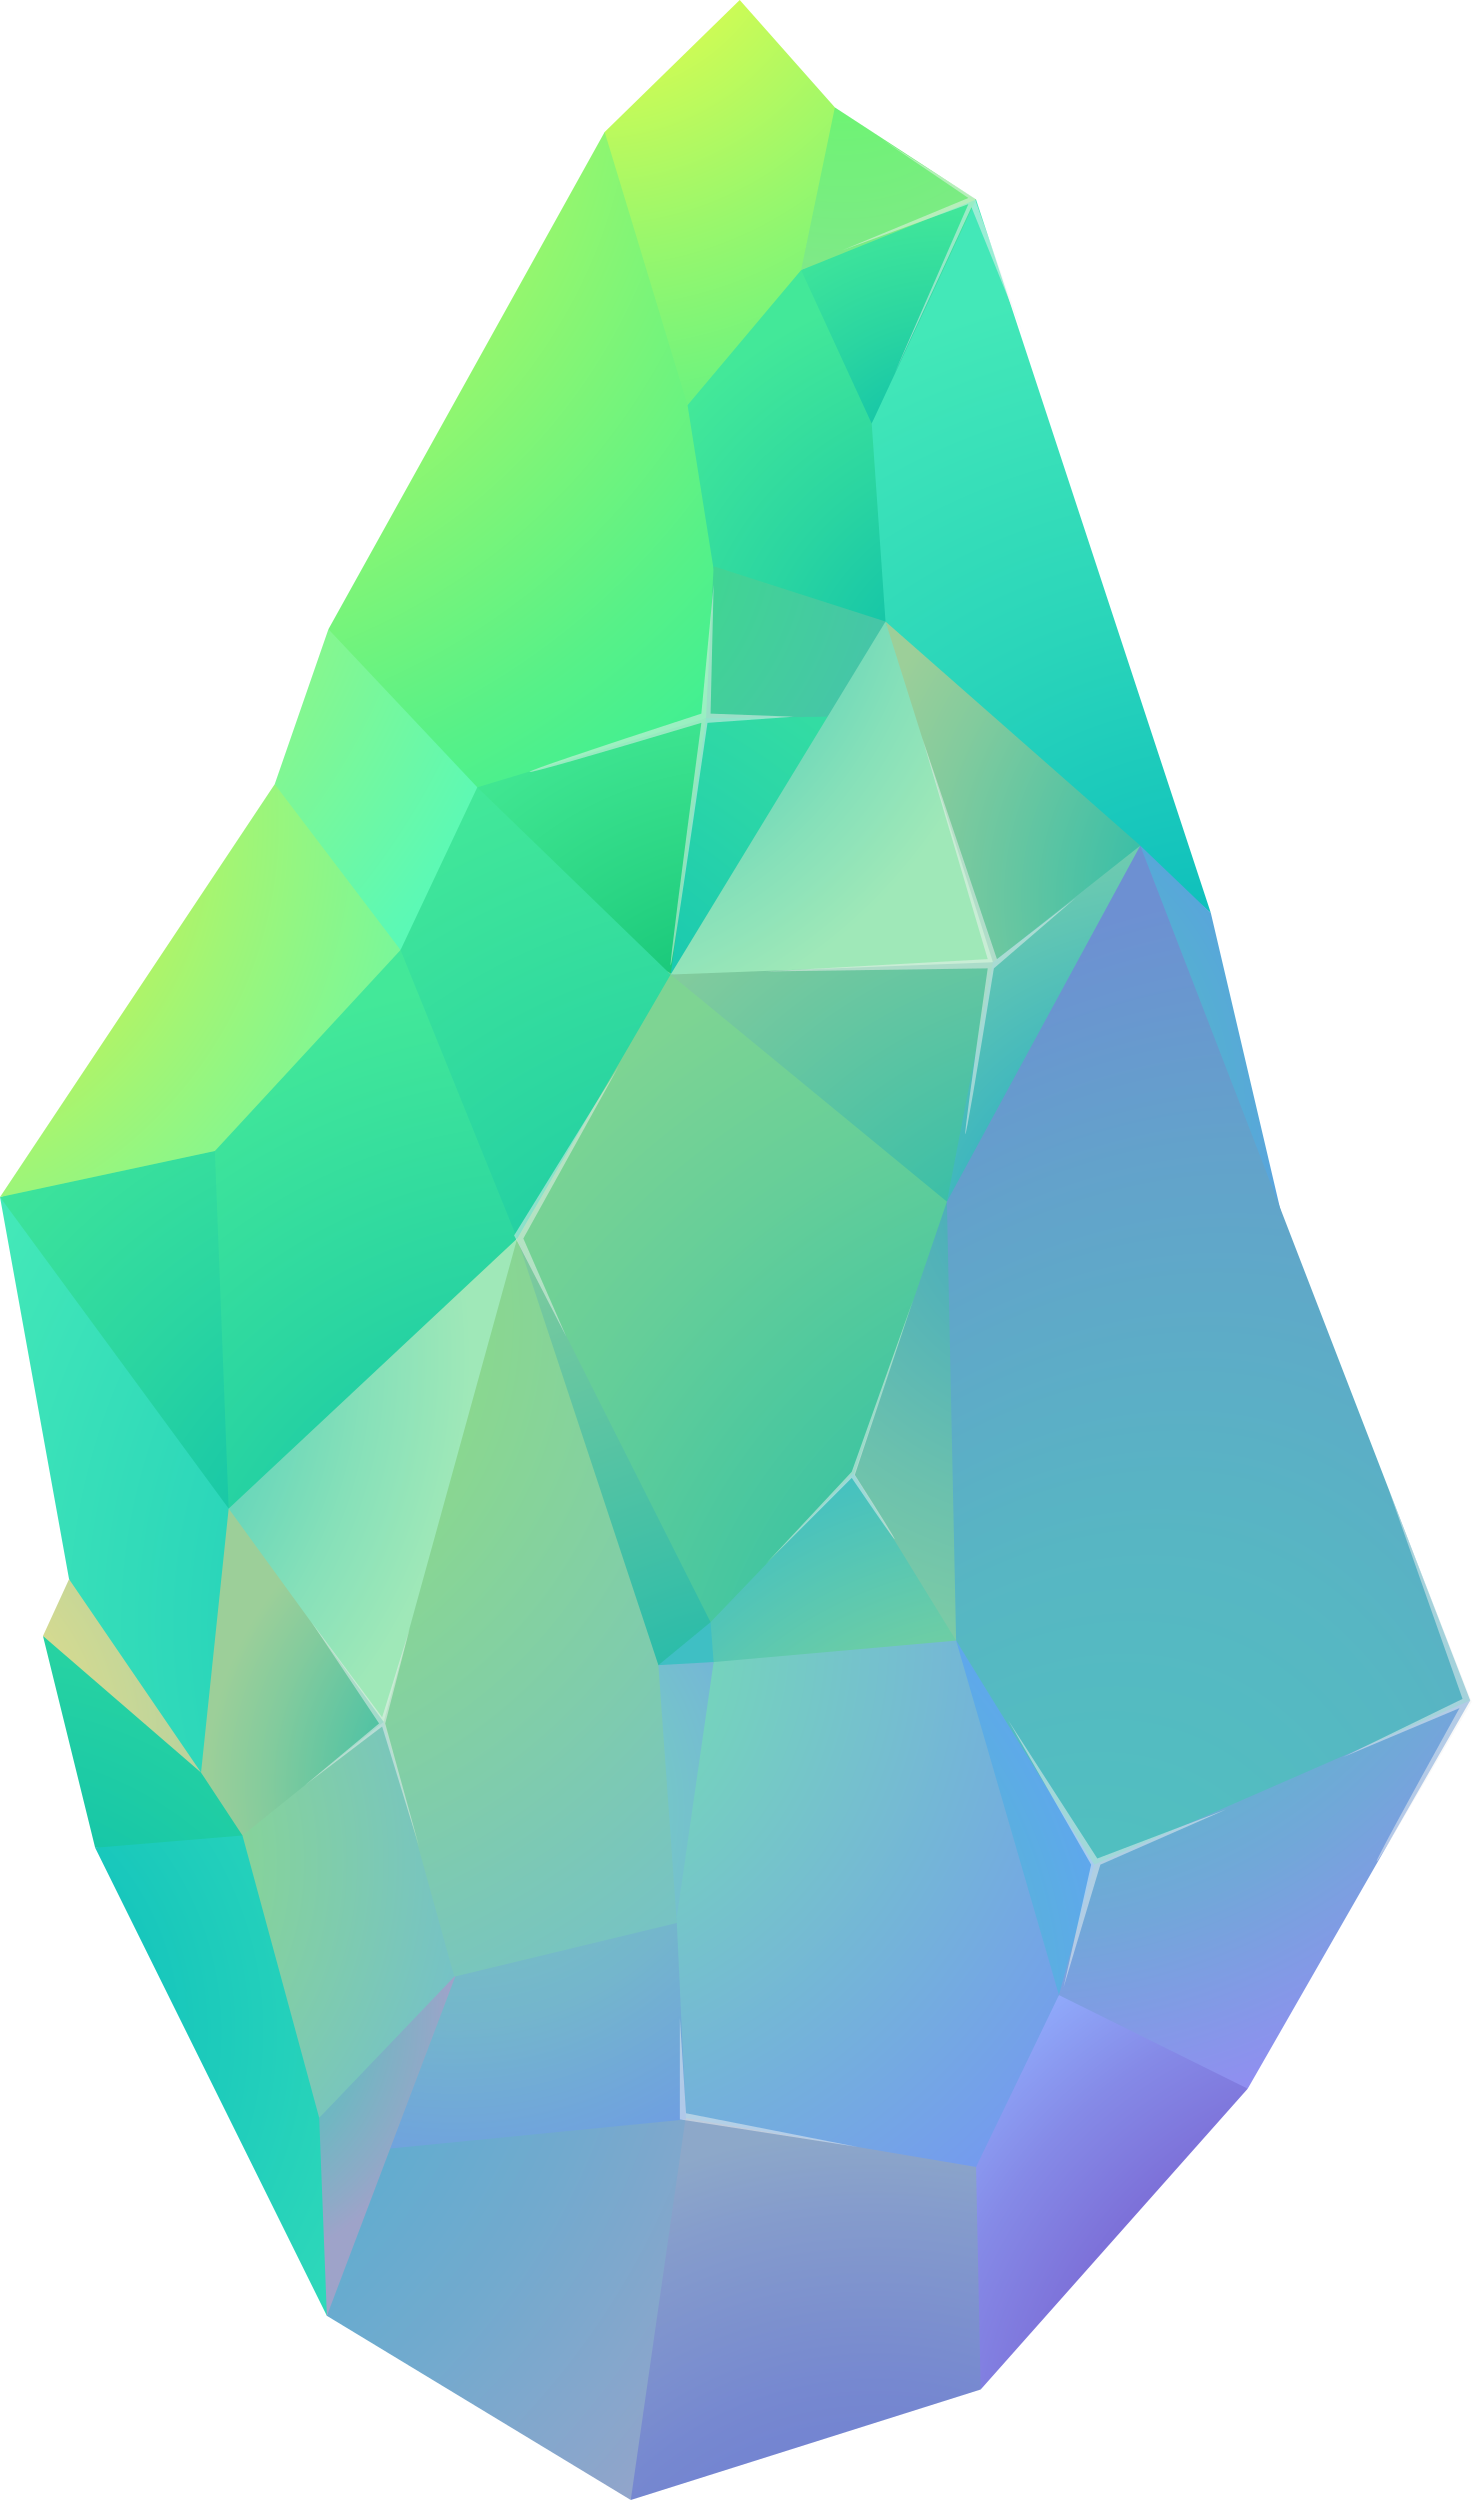
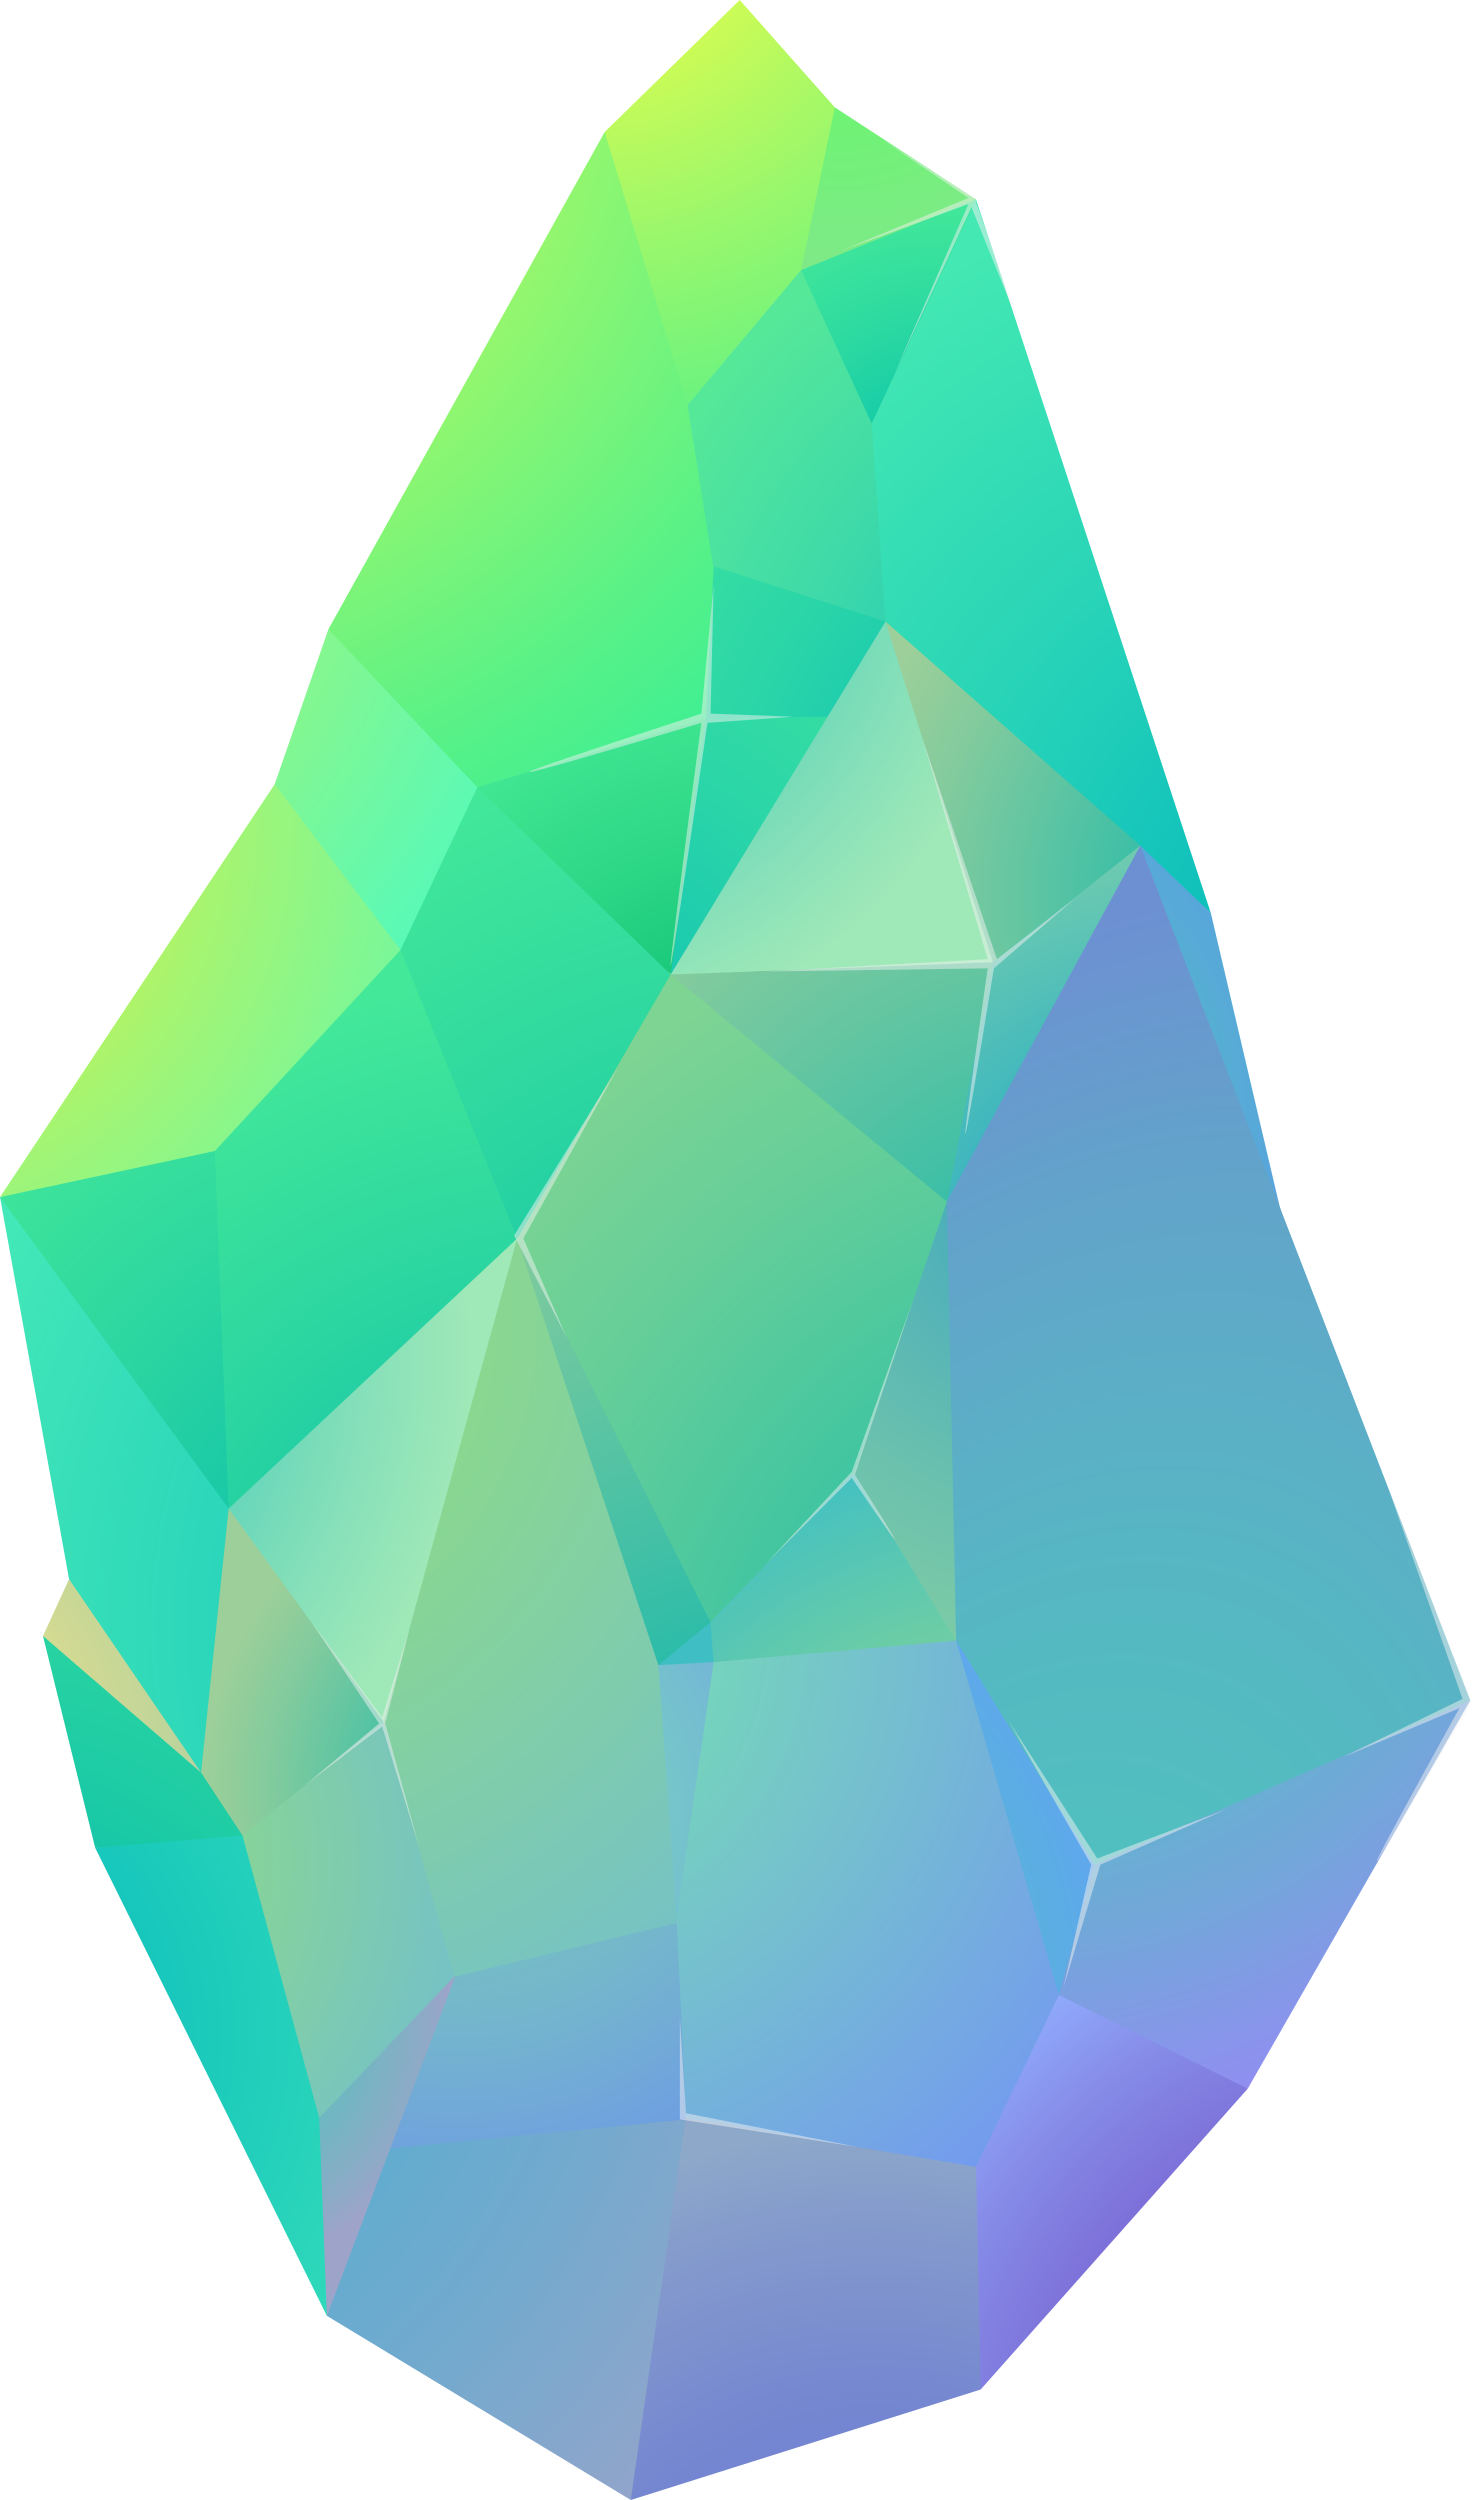
- <svg xmlns="http://www.w3.org/2000/svg" xmlns:xlink="http://www.w3.org/1999/xlink" viewBox="0 0 479.5 814.5">
+ <svg xmlns="http://www.w3.org/2000/svg" xmlns:xlink="http://www.w3.org/1999/xlink" id="hero" viewBox="0 0 479.5 814.5">
  <defs>
    <linearGradient id="linear-gradient" x1="100.673" y1="307.178" x2="383.989" y2="568.433" gradientUnits="userSpaceOnUse">
      <stop offset="0" stop-color="#33dc8a" />
      <stop offset="0.5" stop-color="#53bcc1" />
      <stop offset="0.703" stop-color="#67aed1" />
      <stop offset="1" stop-color="#809be5" />
    </linearGradient>
    <radialGradient id="radial-gradient" cx="226.333" cy="529.329" r="257.73" gradientUnits="userSpaceOnUse">
      <stop offset="0" stop-color="#00b5be" />
      <stop offset="0.583" stop-color="#2ad5ba" />
      <stop offset="1" stop-color="#43e8b8" />
    </radialGradient>
    <radialGradient id="radial-gradient-2" cx="153.833" cy="385.298" r="255.084" gradientUnits="userSpaceOnUse">
      <stop offset="0" stop-color="#00b5be" />
      <stop offset="0.583" stop-color="#2ad5a8" />
      <stop offset="1" stop-color="#43e89a" />
    </radialGradient>
    <radialGradient id="radial-gradient-3" cx="192.864" cy="-33.058" r="230.418" gradientUnits="userSpaceOnUse">
      <stop offset="0" stop-color="#ffff40" />
      <stop offset="0.492" stop-color="#99f76c" />
      <stop offset="0.838" stop-color="#57f188" />
      <stop offset="1" stop-color="#3eef93" />
    </radialGradient>
    <radialGradient id="radial-gradient-4" cx="274.907" cy="6.082" r="83.028" gradientUnits="userSpaceOnUse">
      <stop offset="0" stop-color="#64f968" />
      <stop offset="0.192" stop-color="#6af66f" />
      <stop offset="1" stop-color="#7fe988" />
    </radialGradient>
    <radialGradient id="radial-gradient-5" cx="35.116" cy="17.775" r="296.349" xlink:href="#radial-gradient-3" />
-     <radialGradient id="radial-gradient-6" cx="325.4" cy="227.329" r="138.435" gradientUnits="userSpaceOnUse">
+     <radialGradient id="radial-gradient-6" cx="392.05" cy="248.456" r="201.498" gradientUnits="userSpaceOnUse">
+       <stop offset="0" stop-color="#00b5ce" />
+       <stop offset="0.666" stop-color="#3dd9a9" />
+       <stop offset="1" stop-color="#56e899" />
+     </radialGradient>
+     <radialGradient id="radial-gradient-7" cx="143.613" cy="525.407" r="217.136" gradientUnits="userSpaceOnUse">
      <stop offset="0" stop-color="#00b5af" />
      <stop offset="0.583" stop-color="#2ad5a1" />
      <stop offset="1" stop-color="#43e899" />
    </radialGradient>
-     <radialGradient id="radial-gradient-7" cx="143.613" cy="525.407" r="217.136" xlink:href="#radial-gradient-6" />
-     <radialGradient id="radial-gradient-8" cx="183.703" cy="548.502" r="230.995" xlink:href="#radial-gradient-6" />
+     <radialGradient id="radial-gradient-8" cx="183.703" cy="548.502" r="230.995" xlink:href="#radial-gradient-7" />
    <radialGradient id="radial-gradient-9" cx="-45.311" cy="268.03" r="265.406" gradientUnits="userSpaceOnUse">
      <stop offset="0" stop-color="#fcee21" />
      <stop offset="0.468" stop-color="#a0f576" />
      <stop offset="0.83" stop-color="#5ef9b3" />
      <stop offset="1" stop-color="#45fbca" />
    </radialGradient>
    <radialGradient id="radial-gradient-10" cx="-69.561" cy="140.895" r="304.278" xlink:href="#radial-gradient-9" />
    <radialGradient id="radial-gradient-11" cx="243.17" cy="362.456" r="141.69" gradientUnits="userSpaceOnUse">
      <stop offset="0" stop-color="#00b56c" />
      <stop offset="0.583" stop-color="#2ad584" />
      <stop offset="1" stop-color="#43e893" />
    </radialGradient>
-     <radialGradient id="radial-gradient-12" cx="170.752" cy="170.94" r="122.311" gradientUnits="userSpaceOnUse">
-       <stop offset="0" stop-color="#3ae879" />
-       <stop offset="0.428" stop-color="#40d88f" />
-       <stop offset="1" stop-color="#46c5a8" />
-     </radialGradient>
-     <radialGradient id="radial-gradient-13" cx="-7.243" cy="682.056" r="272.534" xlink:href="#radial-gradient-6" />
+     <radialGradient id="radial-gradient-12" cx="355.522" cy="270.346" r="197.704" xlink:href="#radial-gradient-2" />
+     <radialGradient id="radial-gradient-13" cx="-7.243" cy="682.056" r="272.534" xlink:href="#radial-gradient-7" />
    <radialGradient id="radial-gradient-14" cx="-33.99" cy="567.549" r="199.47" gradientUnits="userSpaceOnUse">
      <stop offset="0" stop-color="#ffe47d" />
      <stop offset="1" stop-color="#6fc2bf" />
    </radialGradient>
-     <radialGradient id="radial-gradient-15" cx="308.137" cy="159.577" r="94.605" xlink:href="#radial-gradient-6" />
-     <radialGradient id="radial-gradient-16" cx="398.06" cy="350.873" r="261.28" xlink:href="#radial-gradient" />
+     <radialGradient id="radial-gradient-15" cx="308.137" cy="159.577" r="94.605" gradientUnits="userSpaceOnUse">
+       <stop offset="0" stop-color="#00bdaf" />
+       <stop offset="0.583" stop-color="#2ad8a1" />
+       <stop offset="1" stop-color="#43e899" />
+     </radialGradient>
+     <radialGradient id="radial-gradient-16" cx="447.906" cy="309.335" r="261.28" gradientUnits="userSpaceOnUse">
+       <stop offset="0" stop-color="#00b5be" />
+       <stop offset="0.583" stop-color="#2ad5b7" />
+       <stop offset="1" stop-color="#43e8b2" />
+     </radialGradient>
    <radialGradient id="radial-gradient-17" cx="301.462" cy="362.048" r="171.852" gradientUnits="userSpaceOnUse">
      <stop offset="0" stop-color="#4dc6bd" />
      <stop offset="0.236" stop-color="#4ec2c1" />
      <stop offset="0.474" stop-color="#53b6cc" />
      <stop offset="0.715" stop-color="#5aa1df" />
      <stop offset="0.955" stop-color="#6485f9" />
      <stop offset="1" stop-color="#667fff" />
    </radialGradient>
    <radialGradient id="radial-gradient-18" cx="313.015" cy="756.286" r="489.584" gradientTransform="matrix(0.3629, -0.9318, 0.5417, 0.211, -210.2372, 888.4108)" gradientUnits="userSpaceOnUse">
      <stop offset="0" stop-color="#4dc6bd" />
      <stop offset="0.271" stop-color="#4fc2bf" />
      <stop offset="0.545" stop-color="#57b6c3" />
      <stop offset="0.82" stop-color="#63a2cb" />
      <stop offset="1" stop-color="#6d90d2" />
    </radialGradient>
    <radialGradient id="radial-gradient-19" cx="326.734" cy="455.108" r="268.713" gradientUnits="userSpaceOnUse">
      <stop offset="0" stop-color="#4dc6bd" />
      <stop offset="0.215" stop-color="#51c3c0" />
      <stop offset="0.433" stop-color="#5db8ca" />
      <stop offset="0.653" stop-color="#72a7d9" />
      <stop offset="0.872" stop-color="#8e90ef" />
      <stop offset="1" stop-color="#a27fff" />
    </radialGradient>
    <radialGradient id="radial-gradient-20" cx="345.899" cy="392.55" r="162.626" gradientUnits="userSpaceOnUse">
      <stop offset="0" stop-color="#3da6c1" />
      <stop offset="0.599" stop-color="#6ac0ae" />
      <stop offset="1" stop-color="#83cfa3" />
    </radialGradient>
    <radialGradient id="radial-gradient-21" cx="383.326" cy="575.298" r="293.904" gradientUnits="userSpaceOnUse">
      <stop offset="0" stop-color="#00b5af" />
      <stop offset="0.261" stop-color="#24bea7" />
      <stop offset="0.763" stop-color="#65ce99" />
      <stop offset="1" stop-color="#7ed493" />
    </radialGradient>
    <radialGradient id="radial-gradient-22" cx="420.702" cy="293.011" r="147.907" gradientTransform="translate(0.4565 -0.3878) rotate(0.0305)" gradientUnits="userSpaceOnUse">
      <stop offset="0" stop-color="#00b5af" />
      <stop offset="0.39" stop-color="#42c0a6" />
      <stop offset="0.804" stop-color="#83cb9d" />
      <stop offset="1" stop-color="#9ccf99" />
    </radialGradient>
    <radialGradient id="radial-gradient-23" cx="384.703" cy="415.737" r="249.594" gradientUnits="userSpaceOnUse">
      <stop offset="0" stop-color="#009cd1" />
      <stop offset="0.478" stop-color="#60c5b4" />
      <stop offset="0.833" stop-color="#a2e0a1" />
      <stop offset="1" stop-color="#bbeb99" />
    </radialGradient>
    <radialGradient id="radial-gradient-24" cx="163.578" cy="172.002" r="173.289" gradientUnits="userSpaceOnUse">
      <stop offset="0" stop-color="#00b5be" />
      <stop offset="0.4" stop-color="#45cbbb" />
      <stop offset="0.807" stop-color="#86e0b9" />
      <stop offset="1" stop-color="#9fe8b8" />
    </radialGradient>
    <radialGradient id="radial-gradient-25" cx="-29.312" cy="661.791" r="247.644" xlink:href="#radial-gradient" />
    <radialGradient id="radial-gradient-26" cx="284.901" cy="889.767" r="195.969" gradientUnits="userSpaceOnUse">
      <stop offset="0" stop-color="#6b78d4" />
      <stop offset="0.287" stop-color="#6e7cd3" />
      <stop offset="0.578" stop-color="#7688d0" />
      <stop offset="0.87" stop-color="#859ccc" />
      <stop offset="1" stop-color="#8da8c9" />
    </radialGradient>
    <radialGradient id="radial-gradient-27" cx="457.429" cy="803.034" r="198.427" gradientUnits="userSpaceOnUse">
      <stop offset="0" stop-color="#7149c1" />
      <stop offset="0.193" stop-color="#724dc3" />
      <stop offset="0.389" stop-color="#7659cb" />
      <stop offset="0.587" stop-color="#7c6ed7" />
      <stop offset="0.785" stop-color="#858ae7" />
      <stop offset="0.982" stop-color="#91aefd" />
      <stop offset="1" stop-color="#92b2ff" />
    </radialGradient>
    <radialGradient id="radial-gradient-28" cx="330.704" cy="640.254" r="176.171" gradientUnits="userSpaceOnUse">
      <stop offset="0" stop-color="#b6e473" />
      <stop offset="1" stop-color="#3fbfc4" />
    </radialGradient>
    <radialGradient id="radial-gradient-29" cx="268.863" cy="583.691" r="45.514" xlink:href="#radial-gradient-28" />
    <radialGradient id="radial-gradient-30" cx="165.157" cy="533.694" r="286.497" gradientUnits="userSpaceOnUse">
      <stop offset="0" stop-color="#76eaa9" />
      <stop offset="1" stop-color="#7388ff" />
    </radialGradient>
    <radialGradient id="radial-gradient-31" cx="148.758" cy="589.592" r="184.254" xlink:href="#radial-gradient-30" />
    <radialGradient id="radial-gradient-32" cx="196.086" cy="653.833" r="199.08" gradientUnits="userSpaceOnUse">
      <stop offset="0" stop-color="#4dc6bd" />
      <stop offset="0.244" stop-color="#4fc3c1" />
      <stop offset="0.492" stop-color="#53bbcd" />
      <stop offset="0.742" stop-color="#5baee2" />
      <stop offset="0.991" stop-color="#669cfe" />
      <stop offset="1" stop-color="#669bff" />
    </radialGradient>
    <radialGradient id="radial-gradient-33" cx="-10.514" cy="617.426" r="317.967" gradientUnits="userSpaceOnUse">
      <stop offset="0" stop-color="#4dafd2" />
      <stop offset="0.22" stop-color="#51aed2" />
      <stop offset="0.444" stop-color="#5dadd0" />
      <stop offset="0.669" stop-color="#72aace" />
      <stop offset="0.893" stop-color="#8ea5cb" />
      <stop offset="1" stop-color="#9ea3c9" />
    </radialGradient>
    <radialGradient id="radial-gradient-34" cx="246.132" cy="603.945" r="269.618" gradientTransform="matrix(1, 0, 0, 1, 0, 0)" xlink:href="#radial-gradient-22" />
    <radialGradient id="radial-gradient-35" cx="148.035" cy="563.784" r="199.077" gradientUnits="userSpaceOnUse">
      <stop offset="0" stop-color="#78c6bd" />
      <stop offset="0.236" stop-color="#77c2c1" />
      <stop offset="0.474" stop-color="#74b6cc" />
      <stop offset="0.715" stop-color="#6fa1df" />
      <stop offset="0.955" stop-color="#6885f9" />
      <stop offset="1" stop-color="#667fff" />
    </radialGradient>
    <radialGradient id="radial-gradient-36" cx="61.595" cy="656.778" r="85.86" gradientUnits="userSpaceOnUse">
      <stop offset="0" stop-color="#4dc6bd" />
      <stop offset="0.22" stop-color="#51c4be" />
      <stop offset="0.444" stop-color="#5dbfbf" />
      <stop offset="0.669" stop-color="#72b6c2" />
      <stop offset="0.893" stop-color="#8eaac7" />
      <stop offset="1" stop-color="#9ea3c9" />
    </radialGradient>
    <radialGradient id="radial-gradient-37" cx="58.543" cy="430.219" r="345.504" gradientUnits="userSpaceOnUse">
      <stop offset="0" stop-color="#96e46f" />
      <stop offset="0.907" stop-color="#6fbbd8" />
    </radialGradient>
    <radialGradient id="radial-gradient-38" cx="5.896" cy="606.61" r="177.485" gradientUnits="userSpaceOnUse">
      <stop offset="0" stop-color="#96e46f" />
      <stop offset="1" stop-color="#6fbbd8" />
    </radialGradient>
    <radialGradient id="radial-gradient-39" cx="-24.137" cy="442.415" r="177.571" xlink:href="#radial-gradient-24" />
    <radialGradient id="radial-gradient-40" cx="170.088" cy="581.212" r="102.837" gradientTransform="matrix(1, 0, 0, 1, 0, 0)" xlink:href="#radial-gradient-22" />
    <radialGradient id="radial-gradient-41" cx="361.577" cy="461.027" r="250.34" gradientTransform="matrix(1, 0, 0, 1, 0, 0)" xlink:href="#radial-gradient-22" />
-     <radialGradient id="radial-gradient-42" cx="257.5" cy="499.66" r="262.941" xlink:href="#radial-gradient-6" />
+     <radialGradient id="radial-gradient-42" cx="257.5" cy="499.66" r="262.941" xlink:href="#radial-gradient-7" />
  </defs>
-   <g id="hero">
-     <g id="main-3" data-name="main">
-       <g id="bg">
-         <path d="M474,551.348q-28.823-74.374-57.645-148.747-12.701-50.887-25.403-101.774Q353.336,186.819,315.72,72.812l-44.944-29.358q-15.144-17.125-30.288-34.251l-42.989,42.08L110.543,208.838Q101.75,234.281,92.956,259.725L6,389.879q10.747,61.163,21.495,122.325l-8.793,18.593q8.305,33.762,16.61,67.523,18.564,37.187,37.127,74.374l37.127,75.352,95.481,57.157L317.395,769.07l84.897-94.294.384-1.103Q438.338,612.51,474,551.348Z" style="fill:url(#linear-gradient)" />
-       </g>
-       <g id="shapes_color">
-         <path d="M0,390l4.5,3.5,72,97-9,93-44-66-1-3Z" style="fill:url(#radial-gradient)" />
-         <path d="M271.5,232.5l-52,85-2,2q5.5-43.5,11-87Z" style="fill:url(#radial-gradient-2)" />
-         <path d="M272,35l.5,1.5s-10.21,48.263-11,52l-37,45-3-2q-12.5-43-25-86L197,43,241,0Z" style="fill:url(#radial-gradient-3)" />
-         <path d="M318,65l-6.5,4.5-41,16L261,88q5.5-26.5,11-53Z" style="fill:url(#radial-gradient-4)" />
-         <path d="M224,132l1.5,3.5,9,49-1,47-9,6-70,21-46-50L107,205,197,43Z" style="fill:url(#radial-gradient-5)" />
-         <path d="M232.5,185.5l58,22q-2.5-35.5-5-71l-22-46L261,88l-37,44Q228.25,158.75,232.5,185.5Z" style="fill:url(#radial-gradient-6)" />
-         <path d="M0,390l4.5-1.5,61-14,4.5.5,3.5,6.5,3,104q-1,3-2,6Z" style="fill:url(#radial-gradient-7)" />
-         <path d="M70,375l1.5-3.5,60-67,36,89q.5,5,1,10l-2,3-90,84-2,1Z" style="fill:url(#radial-gradient-8)" />
-         <path d="M89.5,255.5l3,1,35,47,3,6L70,375,0,390Z" style="fill:url(#radial-gradient-9)" />
-         <path d="M107,205l48.5,51.5,1,4-23,47-3,2-41-54Z" style="fill:url(#radial-gradient-10)" />
-         <path d="M155.5,256.5l2,5,56,54,5,2q5.75-41.75,11.5-83.5Z" style="fill:url(#radial-gradient-11)" />
-         <path d="M232.5,184.5l56,18-1,4-14,23-4,4L230,234Z" style="fill:url(#radial-gradient-12)" />
-         <path d="M14,533l6.5,3.5,42,38,3,3,11,14,4,7-4,2-38,2L31,602Q22.5,567.5,14,533Z" style="fill:url(#radial-gradient-13)" />
-         <path d="M22.5,514.5l43,63L14,533Q18.25,523.75,22.5,514.5Z" style="fill:url(#radial-gradient-14)" />
-         <path d="M318,65l-1.5,5.5-27,58L284,138,261,88Z" style="fill:url(#radial-gradient-15)" />
-         <path d="M318,65l-34,73,4.5,64.5,6,9,100,86Z" style="fill:url(#radial-gradient-16)" />
-         <path d="M371.5,275.5q.5,4,1,8l39,101L419,402q-12.25-52.25-24.5-104.5Z" style="fill:url(#radial-gradient-17)" />
-         <path d="M371.5,275.5,479,554l-6.5,5.5-117,51-37-60-7-16L310,527q-1.25-67.75-2.5-135.5l59-109Z" style="fill:url(#radial-gradient-18)" />
-         <path d="M356.5,607.5l-2,2q-5.5,21-11,42l58,29h5L479,554Z" style="fill:url(#radial-gradient-19)" />
-         <path d="M308.5,391.5l-6,8-27,82,35,52,1,1Z" style="fill:url(#radial-gradient-20)" />
-         <path d="M217.5,316.5l-49,87q31,63.5,62,127l47-48,31-91-.253-2.108L220.5,318.5Z" style="fill:url(#radial-gradient-21)" />
-         <path d="M288.5,202.5l2,10,30,95,3,6h1l44-35,3-3Z" style="fill:url(#radial-gradient-22)" />
-         <path d="M323.5,313.5l-1,1q-6.5,33-13,66-.5,5.5-1,11l63-116Z" style="fill:url(#radial-gradient-23)" />
-         <path d="M288.5,202.5q17.5,55.5,35,111l-7,3-91,2-7-1Z" style="fill:url(#radial-gradient-24)" />
-         <path d="M79,598l2.5,1.5,24,90q1,30,2,60l-1,5Q68.75,678.25,31,602Z" style="fill:url(#radial-gradient-25)" />
-         <path d="M319.5,704.5q.5,35,1,70l-1,4-114,36v-8q8.5-59.5,17-119Z" style="fill:url(#radial-gradient-26)" />
-         <path d="M345,650l61.5,30.5-87,98L318,706l-.5-4.5,22-46Z" style="fill:url(#radial-gradient-27)" />
-         <path d="M278,480l-46.5,48.5-1,3,1,11h1l77-7,2-1Z" style="fill:url(#radial-gradient-28)" />
-         <path d="M211.5,544.5l21-3-1-13-4,2-11,9Z" style="fill:url(#radial-gradient-29)" />
-         <path d="M311.5,534.5l-79,7-1,3q-6.5,41-13,82,1,29,2,58L223,690l95,16,27-56q-1.25-9.25-2.5-18.5l-24-81Z" style="fill:url(#radial-gradient-30)" />
-         <path d="M232.5,541.5l-18,1-1,2q2.5,39,5,78l1,9Q226,586.5,232.5,541.5Z" style="fill:url(#radial-gradient-31)" />
-         <path d="M311.5,534.5Q328.25,592.25,345,650q5.75-21.25,11.5-42.5Z" style="fill:url(#radial-gradient-32)" />
-         <path d="M107.5,748.5q-.5,3-1,6l99,60q8.917-62.093,17.833-124.186L216.5,689.5l-92,9Z" style="fill:url(#radial-gradient-33)" />
-         <path d="M168.5,403.5l3,12q20.5,62,41,124l2,3,17-14Z" style="fill:url(#radial-gradient-34)" />
-         <path d="M220.5,626.5l3,64L127,700l-.5-2.5,22-58,67-16Z" style="fill:url(#radial-gradient-35)" />
-         <path d="M148.5,643.5l-4,3-36,37L104,690q1.25,32.25,2.5,64.5Z" style="fill:url(#radial-gradient-36)" />
-         <path d="M168.5,403.5l-2,3-44,158,21,72L148,644l72.5-17.5-6-84Z" style="fill:url(#radial-gradient-37)" />
-         <path d="M125,561l-6.5.5-37,31L79,598q12.5,46,25,92l44-46Z" style="fill:url(#radial-gradient-38)" />
-         <path d="M74.5,491.5q.5,2,1,4l47,64L125,561l43.5-157.5Z" style="fill:url(#radial-gradient-39)" />
-         <path d="M74.5,491.5,125,561,79,598,65.5,577.5Z" style="fill:url(#radial-gradient-40)" />
-         <path d="M218.5,317.5l105-4-15,78Z" style="fill:url(#radial-gradient-41)" />
-         <path d="M155.5,256.5l63,61-50,86q-19-47-38-94Z" style="fill:url(#radial-gradient-42)" />
-       </g>
-       <g id="highlights-5" data-name="highlights" style="opacity:0.5">
-         <path d="M172.5,251.5q-.214-.686,56-19,2-21,4-42-.5,21-1,42l27,1-28,2q-11.508,79.063-12,79-.49-.068,10-79Q172.716,252.18,172.5,251.5Z" style="fill:#f2f2f2" />
-         <path d="M249.5,316.5l72.302-4.012Q311.151,276.494,300.5,240.5q12.151,35.994,24.302,71.988L350.5,292.5l-26.698,22.988q-8.814,54.09-9.302,54.012-.488-.075,7.302-54.012Z" style="fill:#f2f2f2" />
-         <path d="M328.5,560.5l29,45,42-16-41,18-12,40,9-40Z" style="fill:#f2f2f2" />
-         <path d="M287.5,45.5l30,19,16,45-17-42-25,54,24-55-41,15,41-17Z" style="fill:#f2f2f2" />
-         <path d="M452.5,485.5l24,68-39,19,38-16q-27.531,49.695-27,50,.55.312,31-52Z" style="fill:#f2f2f2" />
-         <path d="M297.5,423.5l-20,56-28,30,28-28q13.711,20.189,14,20,.29-.191-13-21Z" style="fill:#f2f2f2" />
-         <path d="M201.5,347.5l-31,56,14,32-17-33Z" style="fill:#f2f2f2" />
-         <path d="M221.5,657.5q1,15.5,2,31l56,11-58-9Z" style="fill:#f2f2f2" />
-         <path d="M124.5,559.5l9-29q-4,15.5-8,31,5.5,20,11,40l-12-39-25,19,24-20-22-33Z" style="fill:#f2f2f2" />
-       </g>
+   <g id="main">
+     <g id="bg">
+       <path d="M474,551.348q-28.823-74.374-57.645-148.747-12.701-50.887-25.403-101.774Q353.336,186.819,315.72,72.812l-44.944-29.358q-15.144-17.125-30.288-34.251l-42.989,42.08L110.543,208.838Q101.75,234.281,92.956,259.725L6,389.879q10.747,61.163,21.495,122.325l-8.793,18.593q8.305,33.762,16.61,67.523,18.564,37.187,37.127,74.374l37.127,75.352,95.481,57.157L317.395,769.07l84.897-94.294.384-1.103Q438.338,612.51,474,551.348Z" style="fill:url(#linear-gradient)" />
+     </g>
+     <g id="shapes_color">
+       <path d="M0,390l4.5,3.5,72,97-9,93-44-66-1-3Z" style="fill:url(#radial-gradient)" />
+       <path d="M271.5,232.5l-52,85-2,2q5.5-43.5,11-87Z" style="fill:url(#radial-gradient-2)" />
+       <path d="M272,35l.5,1.5s-10.21,48.263-11,52l-37,45-3-2q-12.5-43-25-86L197,43,241,0Z" style="fill:url(#radial-gradient-3)" />
+       <path d="M318,65l-6.5,4.5-41,16L261,88q5.5-26.5,11-53Z" style="fill:url(#radial-gradient-4)" />
+       <path d="M224,132l1.5,3.5,9,49-1,47-9,6-70,21-46-50L107,205,197,43Z" style="fill:url(#radial-gradient-5)" />
+       <path d="M232.5,185.5l58,22q-2.5-35.5-5-71l-22-46L261,88l-37,44Q228.25,158.75,232.5,185.5Z" style="fill:url(#radial-gradient-6)" />
+       <path d="M0,390l4.5-1.5,61-14,4.5.5,3.5,6.5,3,104q-1,3-2,6Z" style="fill:url(#radial-gradient-7)" />
+       <path d="M70,375l1.5-3.5,60-67,36,89q.5,5,1,10l-2,3-90,84-2,1Z" style="fill:url(#radial-gradient-8)" />
+       <path d="M89.5,255.5l3,1,35,47,3,6L70,375,0,390Z" style="fill:url(#radial-gradient-9)" />
+       <path d="M107,205l48.5,51.5,1,4-23,47-3,2-41-54Z" style="fill:url(#radial-gradient-10)" />
+       <path d="M155.5,256.5l2,5,56,54,5,2q5.75-41.75,11.5-83.5Z" style="fill:url(#radial-gradient-11)" />
+       <path d="M232.5,184.5l56,18-1,4-14,23-4,4L230,234Z" style="fill:url(#radial-gradient-12)" />
+       <path d="M14,533l6.5,3.5,42,38,3,3,11,14,4,7-4,2-38,2L31,602Q22.5,567.5,14,533Z" style="fill:url(#radial-gradient-13)" />
+       <path d="M22.5,514.5l43,63L14,533Q18.25,523.75,22.5,514.5Z" style="fill:url(#radial-gradient-14)" />
+       <path d="M318,65l-1.5,5.5-27,58L284,138,261,88Z" style="fill:url(#radial-gradient-15)" />
+       <path d="M318,65l-34,73,4.5,64.5,6,9,100,86Z" style="fill:url(#radial-gradient-16)" />
+       <path d="M371.5,275.5q.5,4,1,8l39,101L419,402q-12.25-52.25-24.5-104.5Z" style="fill:url(#radial-gradient-17)" />
+       <path d="M371.5,275.5,479,554l-6.5,5.5-117,51-37-60-7-16L310,527q-1.25-67.75-2.5-135.5l59-109Z" style="fill:url(#radial-gradient-18)" />
+       <path d="M356.5,607.5l-2,2q-5.5,21-11,42l58,29h5L479,554Z" style="fill:url(#radial-gradient-19)" />
+       <path d="M308.5,391.5l-6,8-27,82,35,52,1,1Z" style="fill:url(#radial-gradient-20)" />
+       <path d="M217.5,316.5l-49,87q31,63.5,62,127l47-48,31-91-.253-2.108L220.5,318.5Z" style="fill:url(#radial-gradient-21)" />
+       <path d="M288.5,202.5l2,10,30,95,3,6h1l44-35,3-3Z" style="fill:url(#radial-gradient-22)" />
+       <path d="M323.5,313.5l-1,1q-6.5,33-13,66-.5,5.5-1,11l63-116Z" style="fill:url(#radial-gradient-23)" />
+       <path d="M288.5,202.5q17.5,55.5,35,111l-7,3-91,2-7-1Z" style="fill:url(#radial-gradient-24)" />
+       <path d="M79,598l2.5,1.5,24,90q1,30,2,60l-1,5Q68.75,678.25,31,602Z" style="fill:url(#radial-gradient-25)" />
+       <path d="M319.5,704.5q.5,35,1,70l-1,4-114,36v-8q8.5-59.5,17-119Z" style="fill:url(#radial-gradient-26)" />
+       <path d="M345,650l61.5,30.5-87,98L318,706l-.5-4.5,22-46Z" style="fill:url(#radial-gradient-27)" />
+       <path d="M278,480l-46.5,48.5-1,3,1,11h1l77-7,2-1Z" style="fill:url(#radial-gradient-28)" />
+       <path d="M211.5,544.5l21-3-1-13-4,2-11,9Z" style="fill:url(#radial-gradient-29)" />
+       <path d="M311.5,534.5l-79,7-1,3q-6.5,41-13,82,1,29,2,58L223,690l95,16,27-56q-1.25-9.25-2.5-18.5l-24-81Z" style="fill:url(#radial-gradient-30)" />
+       <path d="M232.5,541.5l-18,1-1,2q2.5,39,5,78l1,9Q226,586.5,232.5,541.5Z" style="fill:url(#radial-gradient-31)" />
+       <path d="M311.5,534.5Q328.25,592.25,345,650q5.75-21.25,11.5-42.5Z" style="fill:url(#radial-gradient-32)" />
+       <path d="M107.5,748.5q-.5,3-1,6l99,60q8.917-62.093,17.833-124.186L216.5,689.5l-92,9Z" style="fill:url(#radial-gradient-33)" />
+       <path d="M168.5,403.5l3,12q20.5,62,41,124l2,3,17-14Z" style="fill:url(#radial-gradient-34)" />
+       <path d="M220.5,626.5l3,64L127,700l-.5-2.5,22-58,67-16Z" style="fill:url(#radial-gradient-35)" />
+       <path d="M148.5,643.5l-4,3-36,37L104,690q1.25,32.25,2.5,64.5Z" style="fill:url(#radial-gradient-36)" />
+       <path d="M168.5,403.5l-2,3-44,158,21,72L148,644l72.5-17.5-6-84Z" style="fill:url(#radial-gradient-37)" />
+       <path d="M125,561l-6.5.5-37,31L79,598q12.5,46,25,92l44-46Z" style="fill:url(#radial-gradient-38)" />
+       <path d="M74.5,491.5q.5,2,1,4l47,64L125,561l43.5-157.5Z" style="fill:url(#radial-gradient-39)" />
+       <path d="M74.5,491.5,125,561,79,598,65.5,577.5Z" style="fill:url(#radial-gradient-40)" />
+       <path d="M218.5,317.5l105-4-15,78Z" style="fill:url(#radial-gradient-41)" />
+       <path d="M155.5,256.5l63,61-50,86q-19-47-38-94Z" style="fill:url(#radial-gradient-42)" />
+     </g>
+     <g id="highlights" style="opacity:0.5">
+       <path d="M172.5,251.5q-.214-.686,56-19,2-21,4-42-.5,21-1,42l27,1-28,2q-11.508,79.063-12,79-.49-.068,10-79Q172.716,252.18,172.5,251.5Z" style="fill:#f2f2f2" />
+       <path d="M249.5,316.5l72.302-4.012Q311.151,276.494,300.5,240.5q12.151,35.994,24.302,71.988L350.5,292.5l-26.698,22.988q-8.814,54.09-9.302,54.012-.488-.075,7.302-54.012Z" style="fill:#f2f2f2" />
+       <path d="M328.5,560.5l29,45,42-16-41,18-12,40,9-40Z" style="fill:#f2f2f2" />
+       <path d="M287.5,45.5l30,19,16,45-17-42-25,54,24-55-41,15,41-17Z" style="fill:#f2f2f2" />
+       <path d="M452.5,485.5l24,68-39,19,38-16q-27.531,49.695-27,50,.55.312,31-52Z" style="fill:#f2f2f2" />
+       <path d="M297.5,423.5l-20,56-28,30,28-28q13.711,20.189,14,20,.29-.191-13-21Z" style="fill:#f2f2f2" />
+       <path d="M201.5,347.5l-31,56,14,32-17-33Z" style="fill:#f2f2f2" />
+       <path d="M221.5,657.5q1,15.5,2,31l56,11-58-9Z" style="fill:#f2f2f2" />
+       <path d="M124.5,559.5l9-29q-4,15.5-8,31,5.5,20,11,40l-12-39-25,19,24-20-22-33Z" style="fill:#f2f2f2" />
    </g>
  </g>
</svg>
